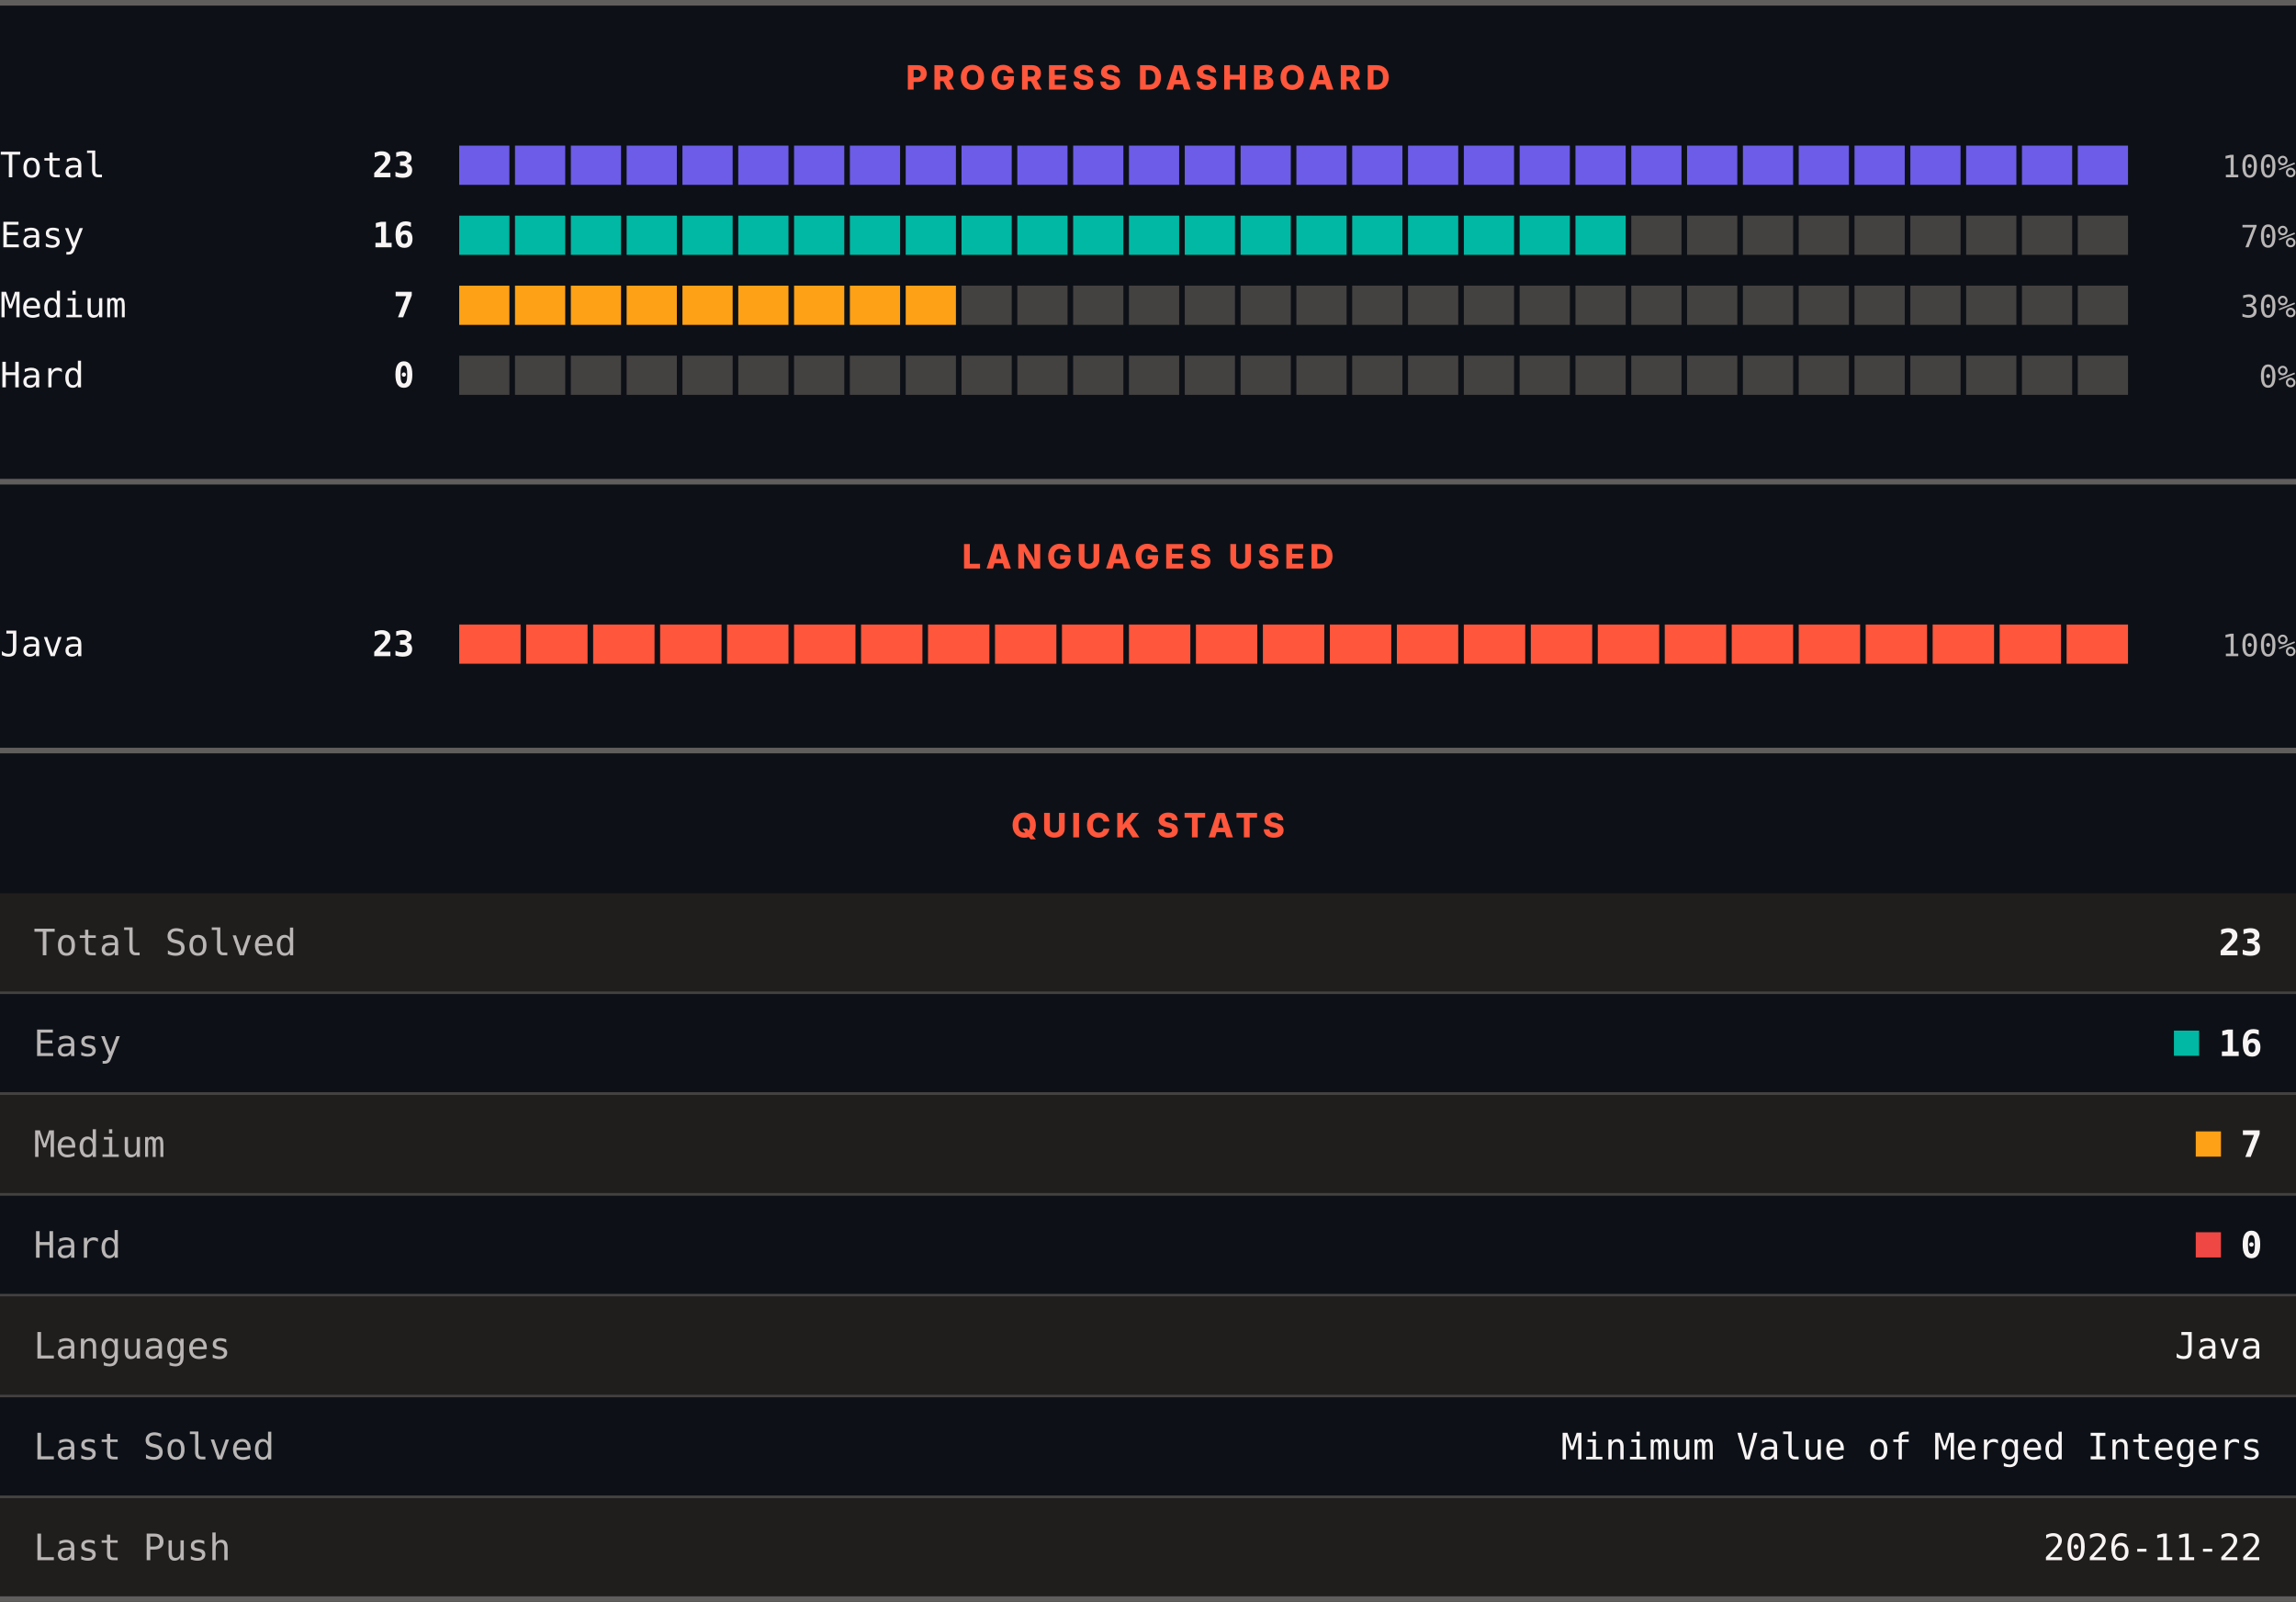
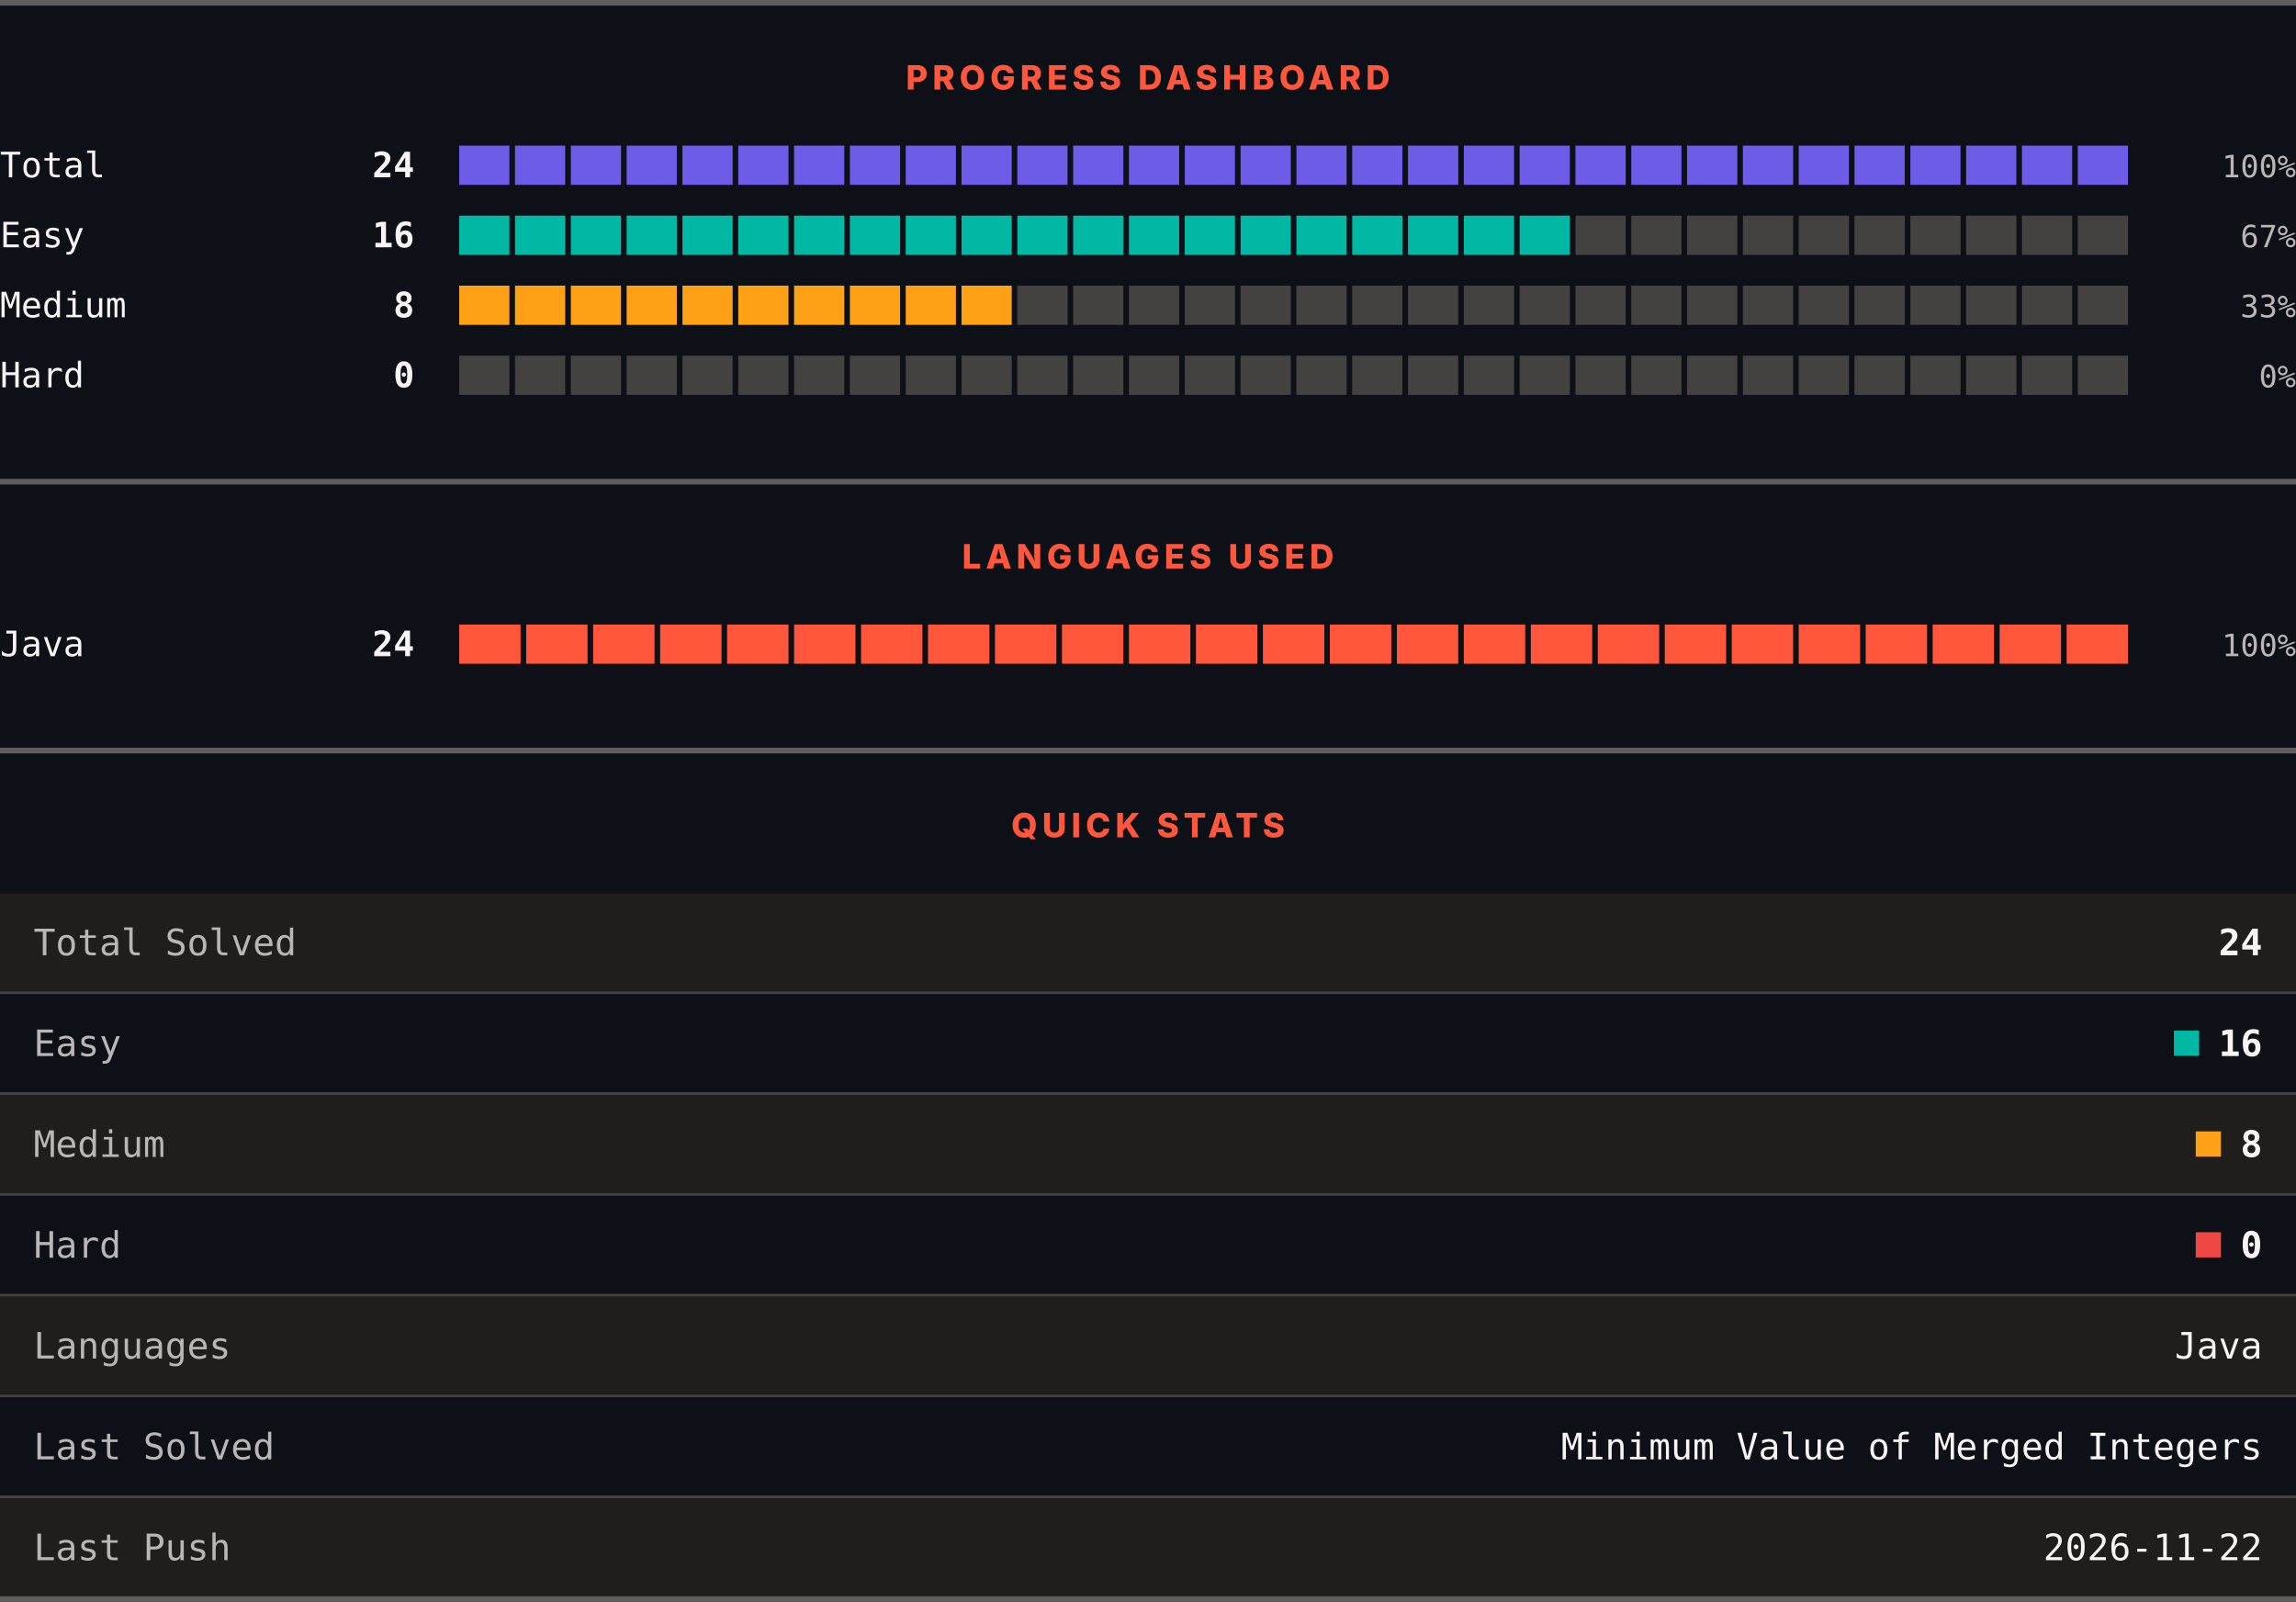
<svg xmlns="http://www.w3.org/2000/svg" width="820" height="572" viewBox="0 0 820 572" role="img" aria-label="LeetCode progress, languages and quick stats">
  <rect width="820" height="572" fill="#0d1117" />
  <rect x="0" y="0" width="820" height="2" fill="#605d5d" />
  <text x="410" y="32" text-anchor="middle" font-family="Archivo, system-ui, -apple-system, Segoe UI, sans-serif" font-size="12" font-weight="800" letter-spacing="1.68" fill="#ff563c">PROGRESS DASHBOARD</text>
  <text x="0" y="63.3" font-family="ui-monospace, SFMono-Regular, Menlo, Consolas, monospace" font-size="12.5" fill="#f8f4f4">Total</text>
-   <text x="148" y="63.3" text-anchor="end" font-family="ui-monospace, SFMono-Regular, Menlo, Consolas, monospace" font-size="12.5" font-weight="700" fill="#f8f4f4">23</text>
+   <text x="148" y="63.3" text-anchor="end" font-family="ui-monospace, SFMono-Regular, Menlo, Consolas, monospace" font-size="12.5" font-weight="700" fill="#f8f4f4">24</text>
  <rect x="164.00" y="52" width="17.93" height="14" fill="#6c5ce7" />
  <rect x="183.93" y="52" width="17.93" height="14" fill="#6c5ce7" />
  <rect x="203.87" y="52" width="17.93" height="14" fill="#6c5ce7" />
  <rect x="223.80" y="52" width="17.93" height="14" fill="#6c5ce7" />
  <rect x="243.73" y="52" width="17.93" height="14" fill="#6c5ce7" />
  <rect x="263.67" y="52" width="17.93" height="14" fill="#6c5ce7" />
  <rect x="283.60" y="52" width="17.93" height="14" fill="#6c5ce7" />
  <rect x="303.53" y="52" width="17.93" height="14" fill="#6c5ce7" />
  <rect x="323.47" y="52" width="17.93" height="14" fill="#6c5ce7" />
  <rect x="343.40" y="52" width="17.93" height="14" fill="#6c5ce7" />
  <rect x="363.33" y="52" width="17.93" height="14" fill="#6c5ce7" />
  <rect x="383.27" y="52" width="17.93" height="14" fill="#6c5ce7" />
  <rect x="403.20" y="52" width="17.93" height="14" fill="#6c5ce7" />
  <rect x="423.13" y="52" width="17.93" height="14" fill="#6c5ce7" />
  <rect x="443.07" y="52" width="17.93" height="14" fill="#6c5ce7" />
  <rect x="463.00" y="52" width="17.93" height="14" fill="#6c5ce7" />
  <rect x="482.93" y="52" width="17.93" height="14" fill="#6c5ce7" />
  <rect x="502.87" y="52" width="17.93" height="14" fill="#6c5ce7" />
  <rect x="522.80" y="52" width="17.93" height="14" fill="#6c5ce7" />
  <rect x="542.73" y="52" width="17.93" height="14" fill="#6c5ce7" />
  <rect x="562.67" y="52" width="17.93" height="14" fill="#6c5ce7" />
  <rect x="582.60" y="52" width="17.93" height="14" fill="#6c5ce7" />
  <rect x="602.53" y="52" width="17.93" height="14" fill="#6c5ce7" />
  <rect x="622.47" y="52" width="17.93" height="14" fill="#6c5ce7" />
  <rect x="642.40" y="52" width="17.93" height="14" fill="#6c5ce7" />
  <rect x="662.33" y="52" width="17.93" height="14" fill="#6c5ce7" />
  <rect x="682.27" y="52" width="17.93" height="14" fill="#6c5ce7" />
  <rect x="702.20" y="52" width="17.93" height="14" fill="#6c5ce7" />
  <rect x="722.13" y="52" width="17.93" height="14" fill="#6c5ce7" />
  <rect x="742.07" y="52" width="17.93" height="14" fill="#6c5ce7" />
  <text x="820" y="63.3" text-anchor="end" font-family="ui-monospace, SFMono-Regular, Menlo, Consolas, monospace" font-size="11" fill="#bab6b6">100%</text>
  <text x="0" y="88.3" font-family="ui-monospace, SFMono-Regular, Menlo, Consolas, monospace" font-size="12.5" fill="#f8f4f4">Easy</text>
  <text x="148" y="88.3" text-anchor="end" font-family="ui-monospace, SFMono-Regular, Menlo, Consolas, monospace" font-size="12.5" font-weight="700" fill="#f8f4f4">16</text>
  <rect x="164.00" y="77" width="17.93" height="14" fill="#00b8a3" />
  <rect x="183.93" y="77" width="17.93" height="14" fill="#00b8a3" />
  <rect x="203.87" y="77" width="17.93" height="14" fill="#00b8a3" />
  <rect x="223.80" y="77" width="17.93" height="14" fill="#00b8a3" />
  <rect x="243.73" y="77" width="17.93" height="14" fill="#00b8a3" />
  <rect x="263.67" y="77" width="17.93" height="14" fill="#00b8a3" />
  <rect x="283.60" y="77" width="17.93" height="14" fill="#00b8a3" />
  <rect x="303.53" y="77" width="17.93" height="14" fill="#00b8a3" />
  <rect x="323.47" y="77" width="17.93" height="14" fill="#00b8a3" />
  <rect x="343.40" y="77" width="17.93" height="14" fill="#00b8a3" />
  <rect x="363.33" y="77" width="17.93" height="14" fill="#00b8a3" />
  <rect x="383.27" y="77" width="17.93" height="14" fill="#00b8a3" />
  <rect x="403.20" y="77" width="17.93" height="14" fill="#00b8a3" />
  <rect x="423.13" y="77" width="17.93" height="14" fill="#00b8a3" />
  <rect x="443.07" y="77" width="17.93" height="14" fill="#00b8a3" />
  <rect x="463.00" y="77" width="17.93" height="14" fill="#00b8a3" />
  <rect x="482.93" y="77" width="17.93" height="14" fill="#00b8a3" />
  <rect x="502.87" y="77" width="17.93" height="14" fill="#00b8a3" />
  <rect x="522.80" y="77" width="17.93" height="14" fill="#00b8a3" />
  <rect x="542.73" y="77" width="17.93" height="14" fill="#00b8a3" />
-   <rect x="562.67" y="77" width="17.93" height="14" fill="#00b8a3" />
+   <rect x="562.67" y="77" width="17.93" height="14" fill="#444141" />
  <rect x="582.60" y="77" width="17.93" height="14" fill="#444141" />
  <rect x="602.53" y="77" width="17.93" height="14" fill="#444141" />
  <rect x="622.47" y="77" width="17.93" height="14" fill="#444141" />
  <rect x="642.40" y="77" width="17.93" height="14" fill="#444141" />
  <rect x="662.33" y="77" width="17.93" height="14" fill="#444141" />
  <rect x="682.27" y="77" width="17.93" height="14" fill="#444141" />
  <rect x="702.20" y="77" width="17.93" height="14" fill="#444141" />
  <rect x="722.13" y="77" width="17.93" height="14" fill="#444141" />
  <rect x="742.07" y="77" width="17.93" height="14" fill="#444141" />
-   <text x="820" y="88.3" text-anchor="end" font-family="ui-monospace, SFMono-Regular, Menlo, Consolas, monospace" font-size="11" fill="#bab6b6">70%</text>
+   <text x="820" y="88.3" text-anchor="end" font-family="ui-monospace, SFMono-Regular, Menlo, Consolas, monospace" font-size="11" fill="#bab6b6">67%</text>
  <text x="0" y="113.3" font-family="ui-monospace, SFMono-Regular, Menlo, Consolas, monospace" font-size="12.5" fill="#f8f4f4">Medium</text>
-   <text x="148" y="113.3" text-anchor="end" font-family="ui-monospace, SFMono-Regular, Menlo, Consolas, monospace" font-size="12.5" font-weight="700" fill="#f8f4f4">7</text>
+   <text x="148" y="113.3" text-anchor="end" font-family="ui-monospace, SFMono-Regular, Menlo, Consolas, monospace" font-size="12.5" font-weight="700" fill="#f8f4f4">8</text>
  <rect x="164.00" y="102" width="17.93" height="14" fill="#ffa116" />
  <rect x="183.93" y="102" width="17.93" height="14" fill="#ffa116" />
  <rect x="203.87" y="102" width="17.93" height="14" fill="#ffa116" />
  <rect x="223.80" y="102" width="17.93" height="14" fill="#ffa116" />
  <rect x="243.73" y="102" width="17.93" height="14" fill="#ffa116" />
  <rect x="263.67" y="102" width="17.93" height="14" fill="#ffa116" />
  <rect x="283.60" y="102" width="17.93" height="14" fill="#ffa116" />
  <rect x="303.53" y="102" width="17.93" height="14" fill="#ffa116" />
  <rect x="323.47" y="102" width="17.93" height="14" fill="#ffa116" />
-   <rect x="343.40" y="102" width="17.93" height="14" fill="#444141" />
+   <rect x="343.40" y="102" width="17.93" height="14" fill="#ffa116" />
  <rect x="363.33" y="102" width="17.93" height="14" fill="#444141" />
  <rect x="383.27" y="102" width="17.93" height="14" fill="#444141" />
  <rect x="403.20" y="102" width="17.93" height="14" fill="#444141" />
  <rect x="423.13" y="102" width="17.93" height="14" fill="#444141" />
  <rect x="443.07" y="102" width="17.93" height="14" fill="#444141" />
  <rect x="463.00" y="102" width="17.93" height="14" fill="#444141" />
  <rect x="482.93" y="102" width="17.93" height="14" fill="#444141" />
  <rect x="502.87" y="102" width="17.93" height="14" fill="#444141" />
  <rect x="522.80" y="102" width="17.93" height="14" fill="#444141" />
  <rect x="542.73" y="102" width="17.93" height="14" fill="#444141" />
  <rect x="562.67" y="102" width="17.93" height="14" fill="#444141" />
  <rect x="582.60" y="102" width="17.93" height="14" fill="#444141" />
  <rect x="602.53" y="102" width="17.93" height="14" fill="#444141" />
  <rect x="622.47" y="102" width="17.93" height="14" fill="#444141" />
  <rect x="642.40" y="102" width="17.93" height="14" fill="#444141" />
  <rect x="662.33" y="102" width="17.93" height="14" fill="#444141" />
  <rect x="682.27" y="102" width="17.93" height="14" fill="#444141" />
  <rect x="702.20" y="102" width="17.93" height="14" fill="#444141" />
  <rect x="722.13" y="102" width="17.93" height="14" fill="#444141" />
  <rect x="742.07" y="102" width="17.93" height="14" fill="#444141" />
-   <text x="820" y="113.3" text-anchor="end" font-family="ui-monospace, SFMono-Regular, Menlo, Consolas, monospace" font-size="11" fill="#bab6b6">30%</text>
+   <text x="820" y="113.3" text-anchor="end" font-family="ui-monospace, SFMono-Regular, Menlo, Consolas, monospace" font-size="11" fill="#bab6b6">33%</text>
  <text x="0" y="138.3" font-family="ui-monospace, SFMono-Regular, Menlo, Consolas, monospace" font-size="12.5" fill="#f8f4f4">Hard</text>
  <text x="148" y="138.3" text-anchor="end" font-family="ui-monospace, SFMono-Regular, Menlo, Consolas, monospace" font-size="12.5" font-weight="700" fill="#f8f4f4">0</text>
  <rect x="164.00" y="127" width="17.93" height="14" fill="#444141" />
  <rect x="183.93" y="127" width="17.93" height="14" fill="#444141" />
  <rect x="203.87" y="127" width="17.93" height="14" fill="#444141" />
  <rect x="223.80" y="127" width="17.93" height="14" fill="#444141" />
  <rect x="243.73" y="127" width="17.93" height="14" fill="#444141" />
  <rect x="263.67" y="127" width="17.93" height="14" fill="#444141" />
  <rect x="283.60" y="127" width="17.93" height="14" fill="#444141" />
  <rect x="303.53" y="127" width="17.93" height="14" fill="#444141" />
  <rect x="323.47" y="127" width="17.93" height="14" fill="#444141" />
  <rect x="343.40" y="127" width="17.93" height="14" fill="#444141" />
  <rect x="363.33" y="127" width="17.93" height="14" fill="#444141" />
  <rect x="383.27" y="127" width="17.93" height="14" fill="#444141" />
  <rect x="403.20" y="127" width="17.93" height="14" fill="#444141" />
  <rect x="423.13" y="127" width="17.93" height="14" fill="#444141" />
  <rect x="443.07" y="127" width="17.93" height="14" fill="#444141" />
  <rect x="463.00" y="127" width="17.93" height="14" fill="#444141" />
  <rect x="482.93" y="127" width="17.93" height="14" fill="#444141" />
  <rect x="502.87" y="127" width="17.93" height="14" fill="#444141" />
  <rect x="522.80" y="127" width="17.93" height="14" fill="#444141" />
  <rect x="542.73" y="127" width="17.93" height="14" fill="#444141" />
  <rect x="562.67" y="127" width="17.93" height="14" fill="#444141" />
  <rect x="582.60" y="127" width="17.93" height="14" fill="#444141" />
  <rect x="602.53" y="127" width="17.93" height="14" fill="#444141" />
  <rect x="622.47" y="127" width="17.93" height="14" fill="#444141" />
  <rect x="642.40" y="127" width="17.93" height="14" fill="#444141" />
  <rect x="662.33" y="127" width="17.93" height="14" fill="#444141" />
  <rect x="682.27" y="127" width="17.93" height="14" fill="#444141" />
  <rect x="702.20" y="127" width="17.93" height="14" fill="#444141" />
  <rect x="722.13" y="127" width="17.93" height="14" fill="#444141" />
  <rect x="742.07" y="127" width="17.93" height="14" fill="#444141" />
  <text x="820" y="138.3" text-anchor="end" font-family="ui-monospace, SFMono-Regular, Menlo, Consolas, monospace" font-size="11" fill="#bab6b6">0%</text>
  <rect x="0" y="171" width="820" height="2" fill="#605d5d" />
  <text x="410" y="203" text-anchor="middle" font-family="Archivo, system-ui, -apple-system, Segoe UI, sans-serif" font-size="12" font-weight="800" letter-spacing="1.68" fill="#ff563c">LANGUAGES USED</text>
  <text x="0" y="234.3" font-family="ui-monospace, SFMono-Regular, Menlo, Consolas, monospace" font-size="12.5" fill="#f8f4f4">Java</text>
-   <text x="148" y="234.3" text-anchor="end" font-family="ui-monospace, SFMono-Regular, Menlo, Consolas, monospace" font-size="12.5" font-weight="700" fill="#f8f4f4">23</text>
+   <text x="148" y="234.3" text-anchor="end" font-family="ui-monospace, SFMono-Regular, Menlo, Consolas, monospace" font-size="12.5" font-weight="700" fill="#f8f4f4">24</text>
  <rect x="164.00" y="223" width="21.92" height="14" fill="#ff563c" />
  <rect x="187.92" y="223" width="21.92" height="14" fill="#ff563c" />
  <rect x="211.84" y="223" width="21.92" height="14" fill="#ff563c" />
  <rect x="235.76" y="223" width="21.92" height="14" fill="#ff563c" />
  <rect x="259.68" y="223" width="21.92" height="14" fill="#ff563c" />
  <rect x="283.60" y="223" width="21.92" height="14" fill="#ff563c" />
  <rect x="307.52" y="223" width="21.92" height="14" fill="#ff563c" />
  <rect x="331.44" y="223" width="21.92" height="14" fill="#ff563c" />
  <rect x="355.36" y="223" width="21.92" height="14" fill="#ff563c" />
  <rect x="379.28" y="223" width="21.92" height="14" fill="#ff563c" />
  <rect x="403.20" y="223" width="21.92" height="14" fill="#ff563c" />
  <rect x="427.12" y="223" width="21.92" height="14" fill="#ff563c" />
  <rect x="451.04" y="223" width="21.92" height="14" fill="#ff563c" />
  <rect x="474.96" y="223" width="21.92" height="14" fill="#ff563c" />
  <rect x="498.88" y="223" width="21.92" height="14" fill="#ff563c" />
  <rect x="522.80" y="223" width="21.92" height="14" fill="#ff563c" />
  <rect x="546.72" y="223" width="21.92" height="14" fill="#ff563c" />
  <rect x="570.64" y="223" width="21.92" height="14" fill="#ff563c" />
  <rect x="594.56" y="223" width="21.92" height="14" fill="#ff563c" />
  <rect x="618.48" y="223" width="21.92" height="14" fill="#ff563c" />
  <rect x="642.40" y="223" width="21.92" height="14" fill="#ff563c" />
  <rect x="666.32" y="223" width="21.92" height="14" fill="#ff563c" />
  <rect x="690.24" y="223" width="21.92" height="14" fill="#ff563c" />
  <rect x="714.16" y="223" width="21.92" height="14" fill="#ff563c" />
  <rect x="738.08" y="223" width="21.92" height="14" fill="#ff563c" />
  <text x="820" y="234.3" text-anchor="end" font-family="ui-monospace, SFMono-Regular, Menlo, Consolas, monospace" font-size="11" fill="#bab6b6">100%</text>
  <rect x="0" y="267" width="820" height="2" fill="#605d5d" />
  <text x="410" y="299" text-anchor="middle" font-family="Archivo, system-ui, -apple-system, Segoe UI, sans-serif" font-size="12" font-weight="800" letter-spacing="1.68" fill="#ff563c">QUICK STATS</text>
  <rect x="0" y="319" width="820" height="35" fill="#201e1d" />
  <text x="12" y="341.1" font-family="ui-monospace, SFMono-Regular, Menlo, Consolas, monospace" font-size="13" fill="#bab6b6">Total Solved</text>
-   <text x="808" y="341.1" text-anchor="end" font-family="ui-monospace, SFMono-Regular, Menlo, Consolas, monospace" font-size="13" font-weight="700" fill="#f8f4f4">23</text>
+   <text x="808" y="341.1" text-anchor="end" font-family="ui-monospace, SFMono-Regular, Menlo, Consolas, monospace" font-size="13" font-weight="700" fill="#f8f4f4">24</text>
  <rect x="0" y="354" width="820" height="1" fill="#444141" />
  <rect x="0" y="355" width="820" height="35" fill="#0d1117" />
  <text x="12" y="377.1" font-family="ui-monospace, SFMono-Regular, Menlo, Consolas, monospace" font-size="13" fill="#bab6b6">Easy</text>
  <rect x="776.4" y="368" width="9" height="9" fill="#00b8a3" />
  <text x="808" y="377.1" text-anchor="end" font-family="ui-monospace, SFMono-Regular, Menlo, Consolas, monospace" font-size="13" font-weight="700" fill="#f8f4f4">16</text>
  <rect x="0" y="390" width="820" height="1" fill="#444141" />
  <rect x="0" y="391" width="820" height="35" fill="#201e1d" />
  <text x="12" y="413.1" font-family="ui-monospace, SFMono-Regular, Menlo, Consolas, monospace" font-size="13" fill="#bab6b6">Medium</text>
  <rect x="784.2" y="404" width="9" height="9" fill="#ffa116" />
-   <text x="808" y="413.1" text-anchor="end" font-family="ui-monospace, SFMono-Regular, Menlo, Consolas, monospace" font-size="13" font-weight="700" fill="#f8f4f4">7</text>
+   <text x="808" y="413.1" text-anchor="end" font-family="ui-monospace, SFMono-Regular, Menlo, Consolas, monospace" font-size="13" font-weight="700" fill="#f8f4f4">8</text>
  <rect x="0" y="426" width="820" height="1" fill="#444141" />
  <rect x="0" y="427" width="820" height="35" fill="#0d1117" />
  <text x="12" y="449.1" font-family="ui-monospace, SFMono-Regular, Menlo, Consolas, monospace" font-size="13" fill="#bab6b6">Hard</text>
  <rect x="784.2" y="440" width="9" height="9" fill="#ef4743" />
  <text x="808" y="449.1" text-anchor="end" font-family="ui-monospace, SFMono-Regular, Menlo, Consolas, monospace" font-size="13" font-weight="700" fill="#f8f4f4">0</text>
  <rect x="0" y="462" width="820" height="1" fill="#444141" />
  <rect x="0" y="463" width="820" height="35" fill="#201e1d" />
  <text x="12" y="485.1" font-family="ui-monospace, SFMono-Regular, Menlo, Consolas, monospace" font-size="13" fill="#bab6b6">Languages</text>
  <text x="808" y="485.1" text-anchor="end" font-family="ui-monospace, SFMono-Regular, Menlo, Consolas, monospace" font-size="13" fill="#f8f4f4">Java</text>
  <rect x="0" y="498" width="820" height="1" fill="#444141" />
  <rect x="0" y="499" width="820" height="35" fill="#0d1117" />
  <text x="12" y="521.1" font-family="ui-monospace, SFMono-Regular, Menlo, Consolas, monospace" font-size="13" fill="#bab6b6">Last Solved</text>
  <text x="808" y="521.1" text-anchor="end" font-family="ui-monospace, SFMono-Regular, Menlo, Consolas, monospace" font-size="13" fill="#f8f4f4">Minimum Value of Merged Integers</text>
  <rect x="0" y="534" width="820" height="1" fill="#444141" />
  <rect x="0" y="535" width="820" height="35" fill="#201e1d" />
  <text x="12" y="557.1" font-family="ui-monospace, SFMono-Regular, Menlo, Consolas, monospace" font-size="13" fill="#bab6b6">Last Push</text>
  <text x="808" y="557.1" text-anchor="end" font-family="ui-monospace, SFMono-Regular, Menlo, Consolas, monospace" font-size="13" fill="#f8f4f4">2026-11-22</text>
  <rect x="0" y="570" width="820" height="2" fill="#605d5d" />
</svg>
